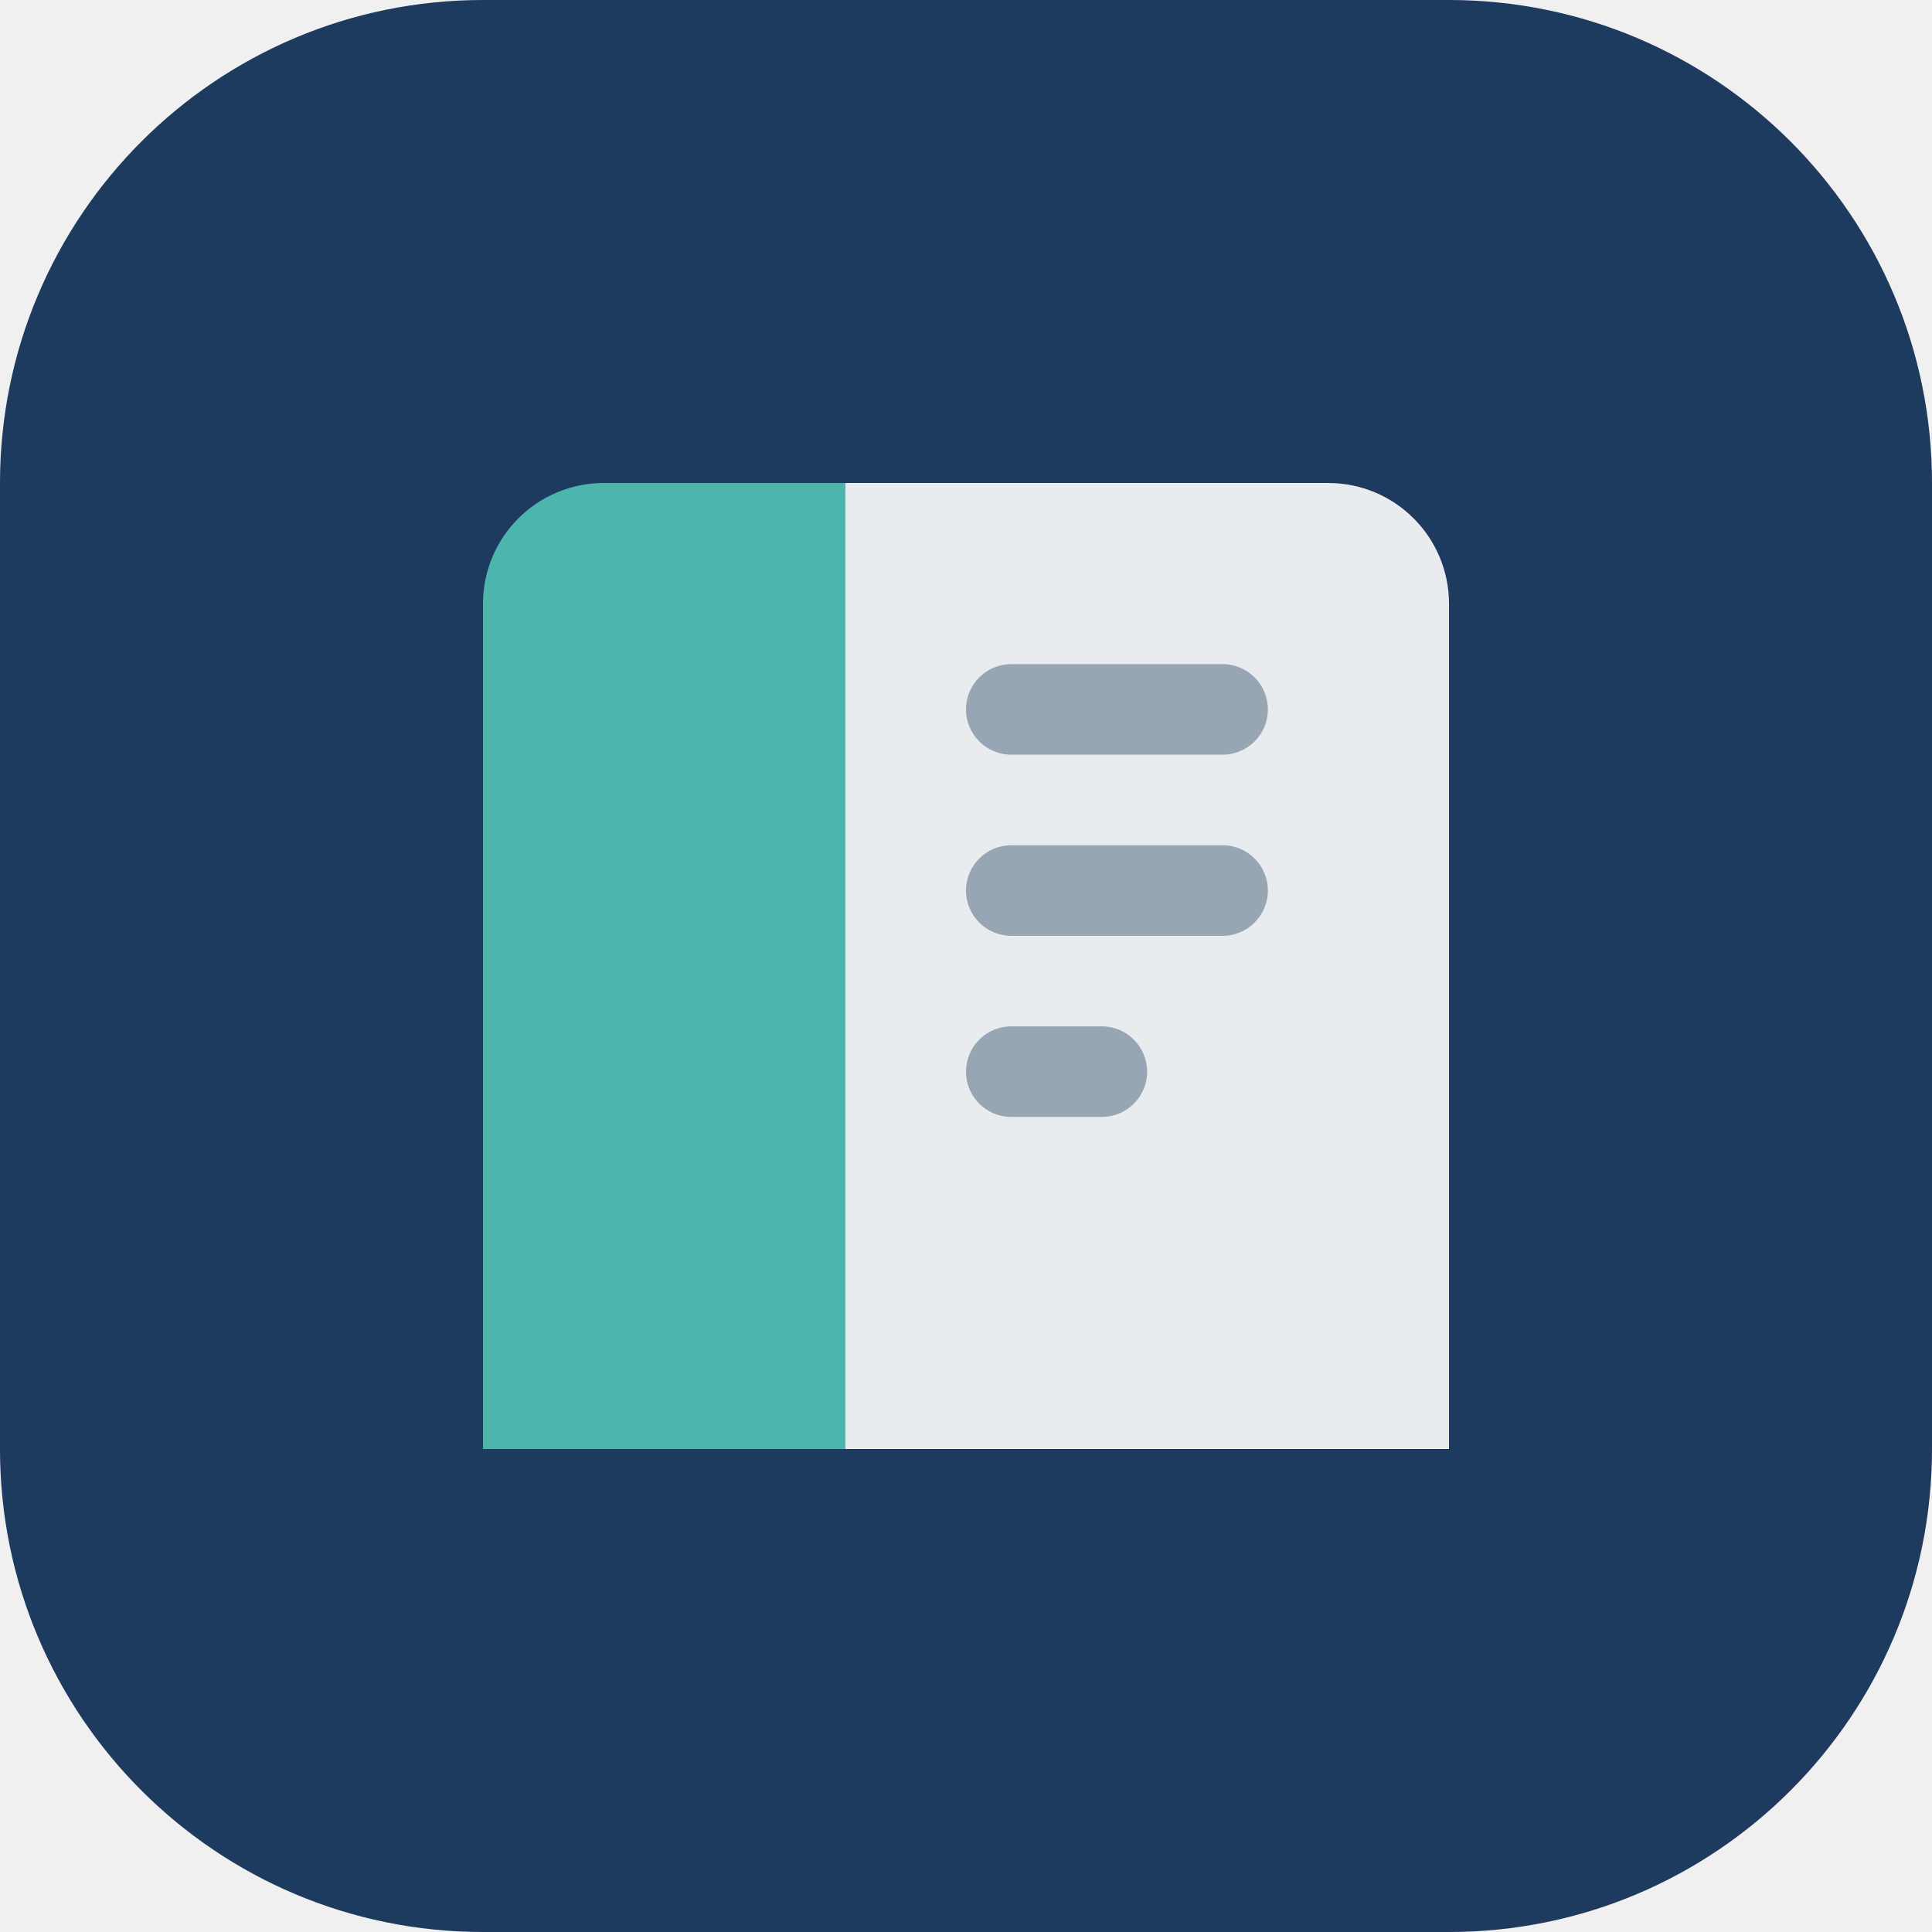
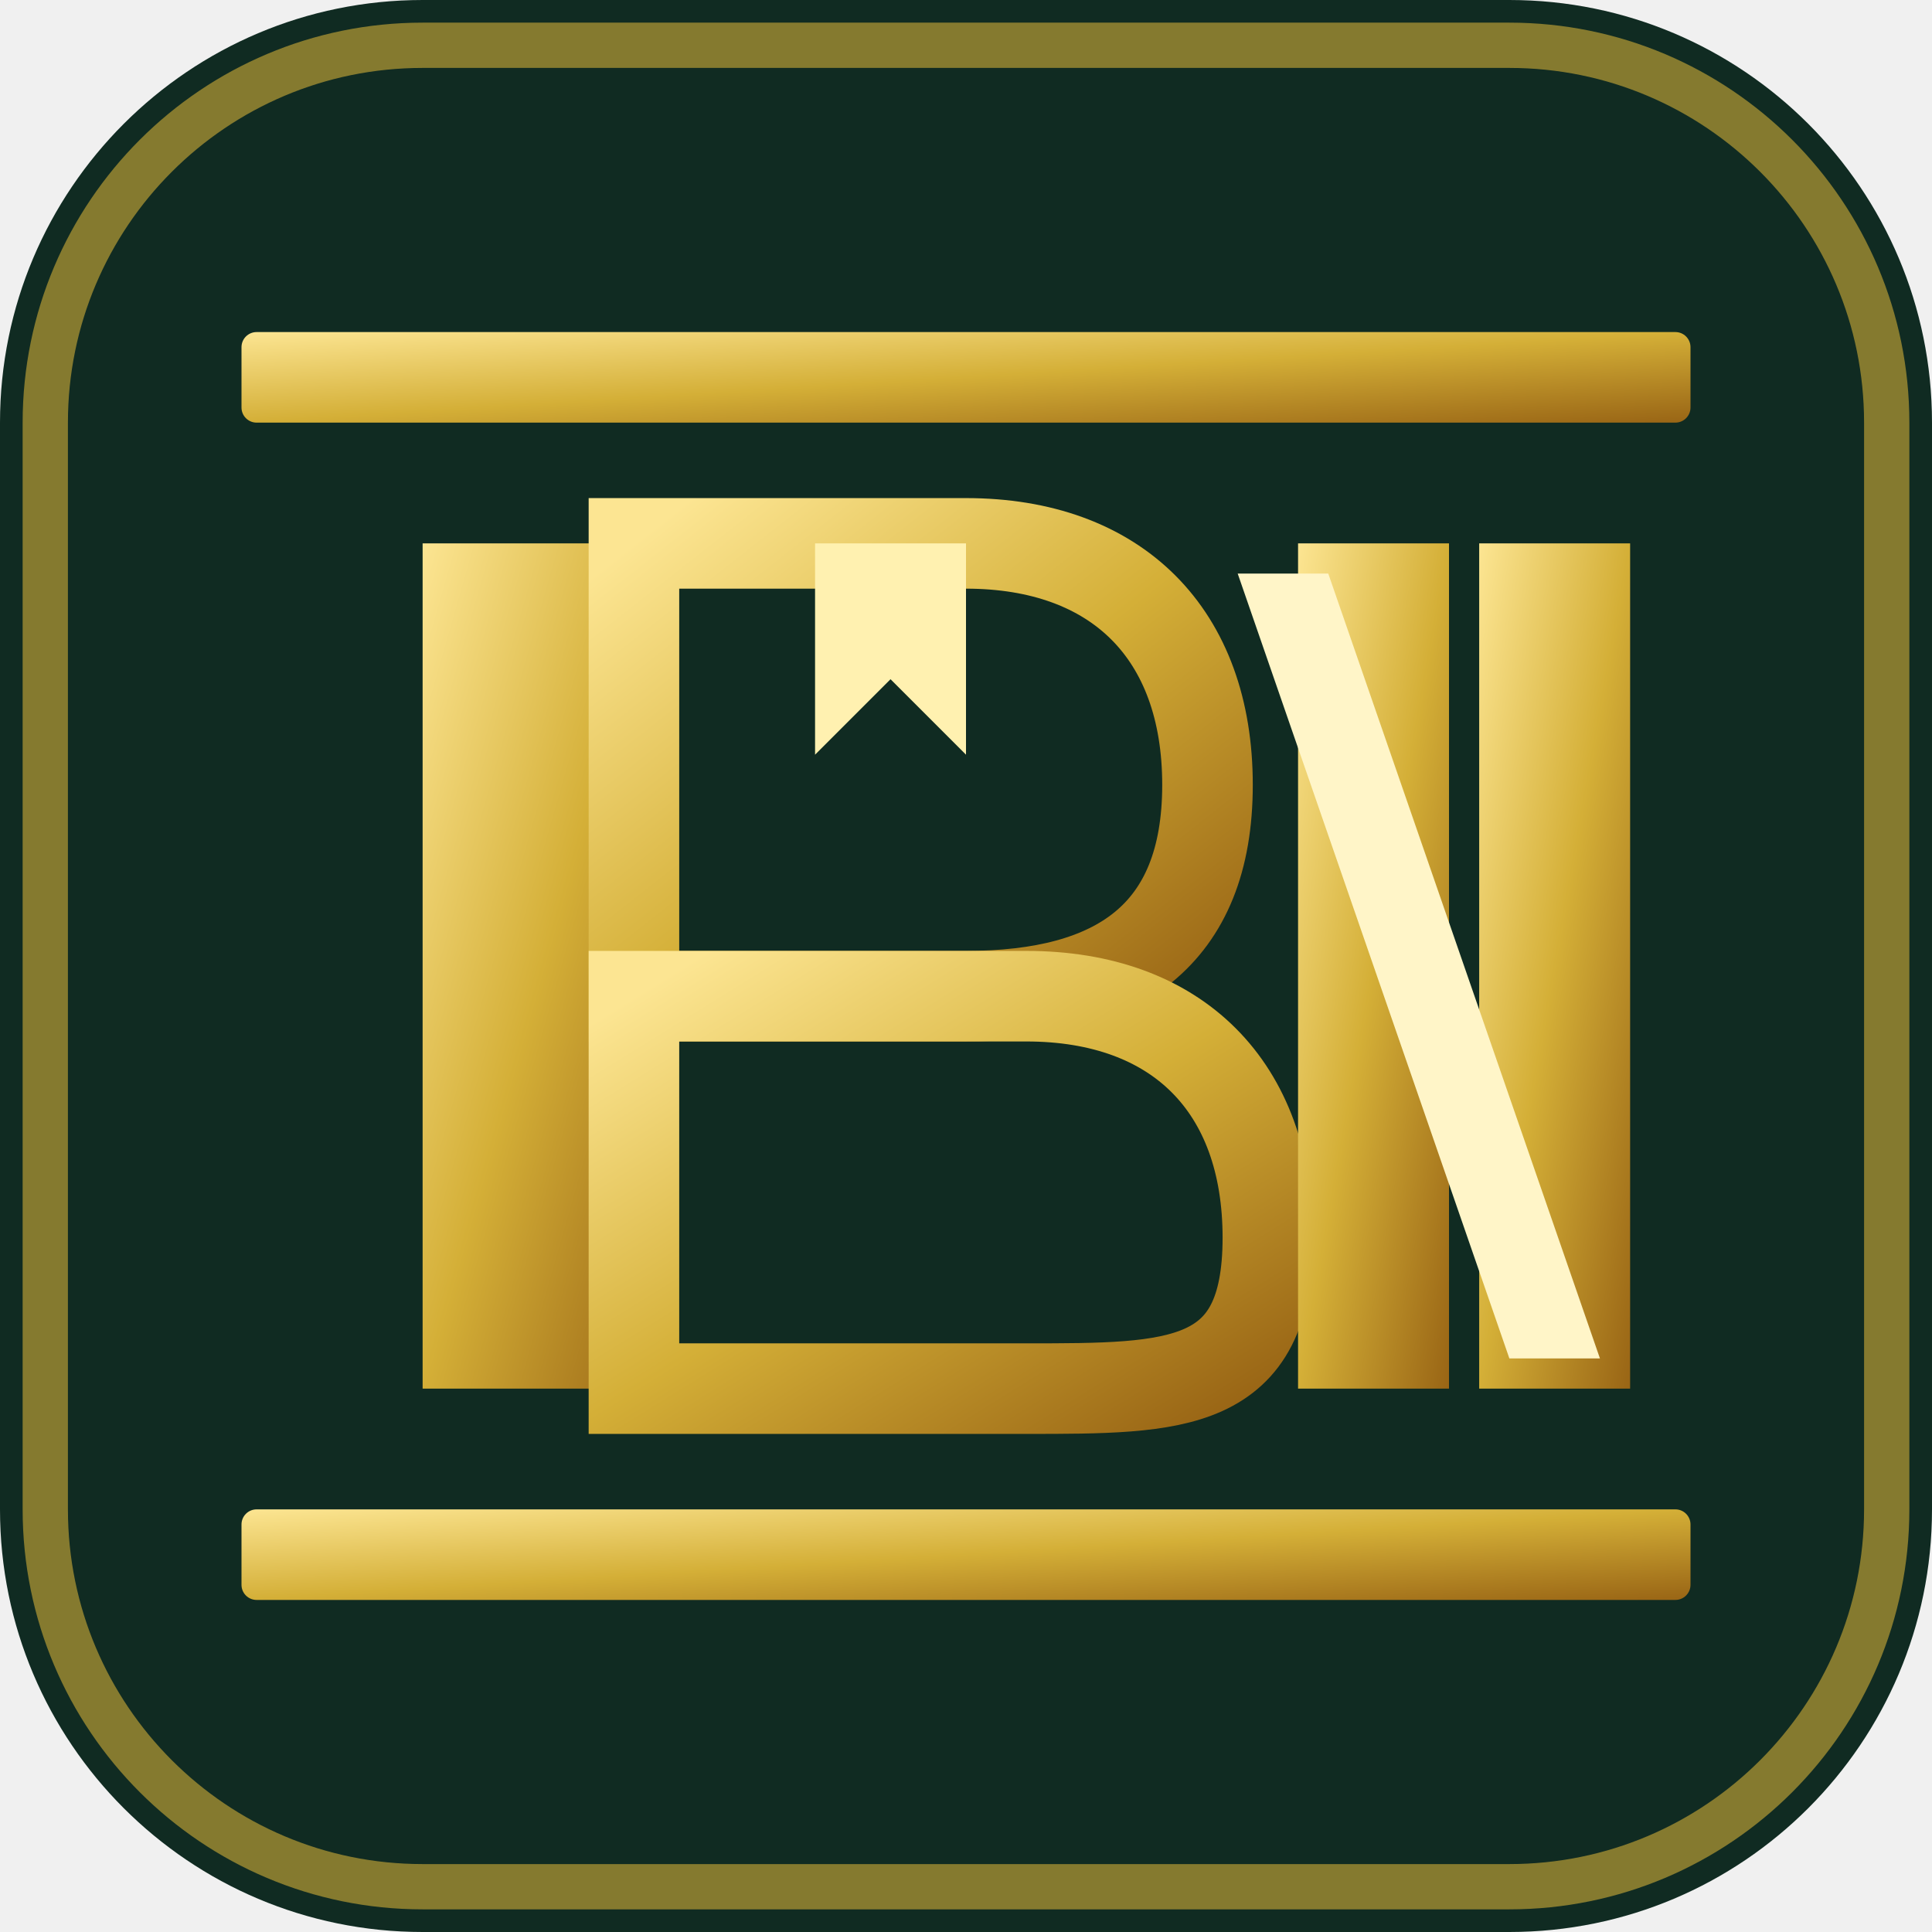
- <svg xmlns="http://www.w3.org/2000/svg" viewBox="0 0 32 32" fill="none">
-   <rect width="32" height="32" rx="8" fill="#1e3a5f" />
-   <path d="M8 24V10a2 2 0 012-2h4v16H8z" fill="#4db6ac" />
-   <path d="M14 24V8h8a2 2 0 012 2v14H14z" fill="white" opacity="0.9" />
-   <rect x="16" y="11" width="5" height="1.5" rx="0.75" fill="#1e3a5f" opacity="0.4" />
-   <rect x="16" y="14" width="5" height="1.5" rx="0.75" fill="#1e3a5f" opacity="0.4" />
-   <rect x="16" y="17" width="3" height="1.5" rx="0.75" fill="#1e3a5f" opacity="0.4" />
+ <svg xmlns="http://www.w3.org/2000/svg" viewBox="0 0 64 64" fill="none">
+   <rect width="64" height="64" rx="14" fill="#102B22" />
+   <rect x="1.5" y="1.5" width="61" height="61" rx="12.5" stroke="#D4AF37" stroke-width="1.5" stroke-opacity="0.6" />
+   <defs>
+     <linearGradient id="gold" x1="0%" y1="0%" x2="100%" y2="100%">
+       <stop offset="0%" stop-color="#FCE592" />
+       <stop offset="50%" stop-color="#D4AF37" />
+       <stop offset="100%" stop-color="#996515" />
+     </linearGradient>
+   </defs>
+   <rect x="8" y="11" width="48" height="3" rx="0.5" fill="url(#gold)" />
+   <rect x="8" y="50" width="48" height="3" rx="0.5" fill="url(#gold)" />
+   <path d="M 14 18 H 22 V 46 H 14 Z" fill="url(#gold)" />
+   <path d="M 21 18 H 32 C 37 18 40 21 40 26 C 40 31 37 33 32 33 H 21 Z" fill="none" stroke="url(#gold)" stroke-width="3" />
+   <path d="M 21 33 H 34 C 39 33 42 36 42 41 C 42 46 39 46 34 46 H 21 Z" fill="none" stroke="url(#gold)" stroke-width="3" />
+   <line x1="17" y1="22" x2="31" y2="22" stroke="url(#gold)" stroke-width="1.4" />
+   <line x1="17" y1="26" x2="33" y2="26" stroke="url(#gold)" stroke-width="1.4" />
+   <line x1="17" y1="30" x2="31" y2="30" stroke="url(#gold)" stroke-width="1.4" />
+   <line x1="17" y1="37" x2="34" y2="37" stroke="url(#gold)" stroke-width="1.4" />
+   <line x1="17" y1="41" x2="34" y2="41" stroke="url(#gold)" stroke-width="1.4" />
+   <path d="M 27 18 V 25 L 29.5 22.5 L 32 25 V 18 Z" fill="#FFF1B0" />
+   <path d="M 43 18 H 48 V 46 H 43 Z" fill="url(#gold)" />
+   <path d="M 49 18 H 54 V 46 H 49 Z" fill="url(#gold)" />
+   <path d="M 44 19 L 53 45 H 50 L 41 19 Z" fill="#FFF5C8" />
</svg>
